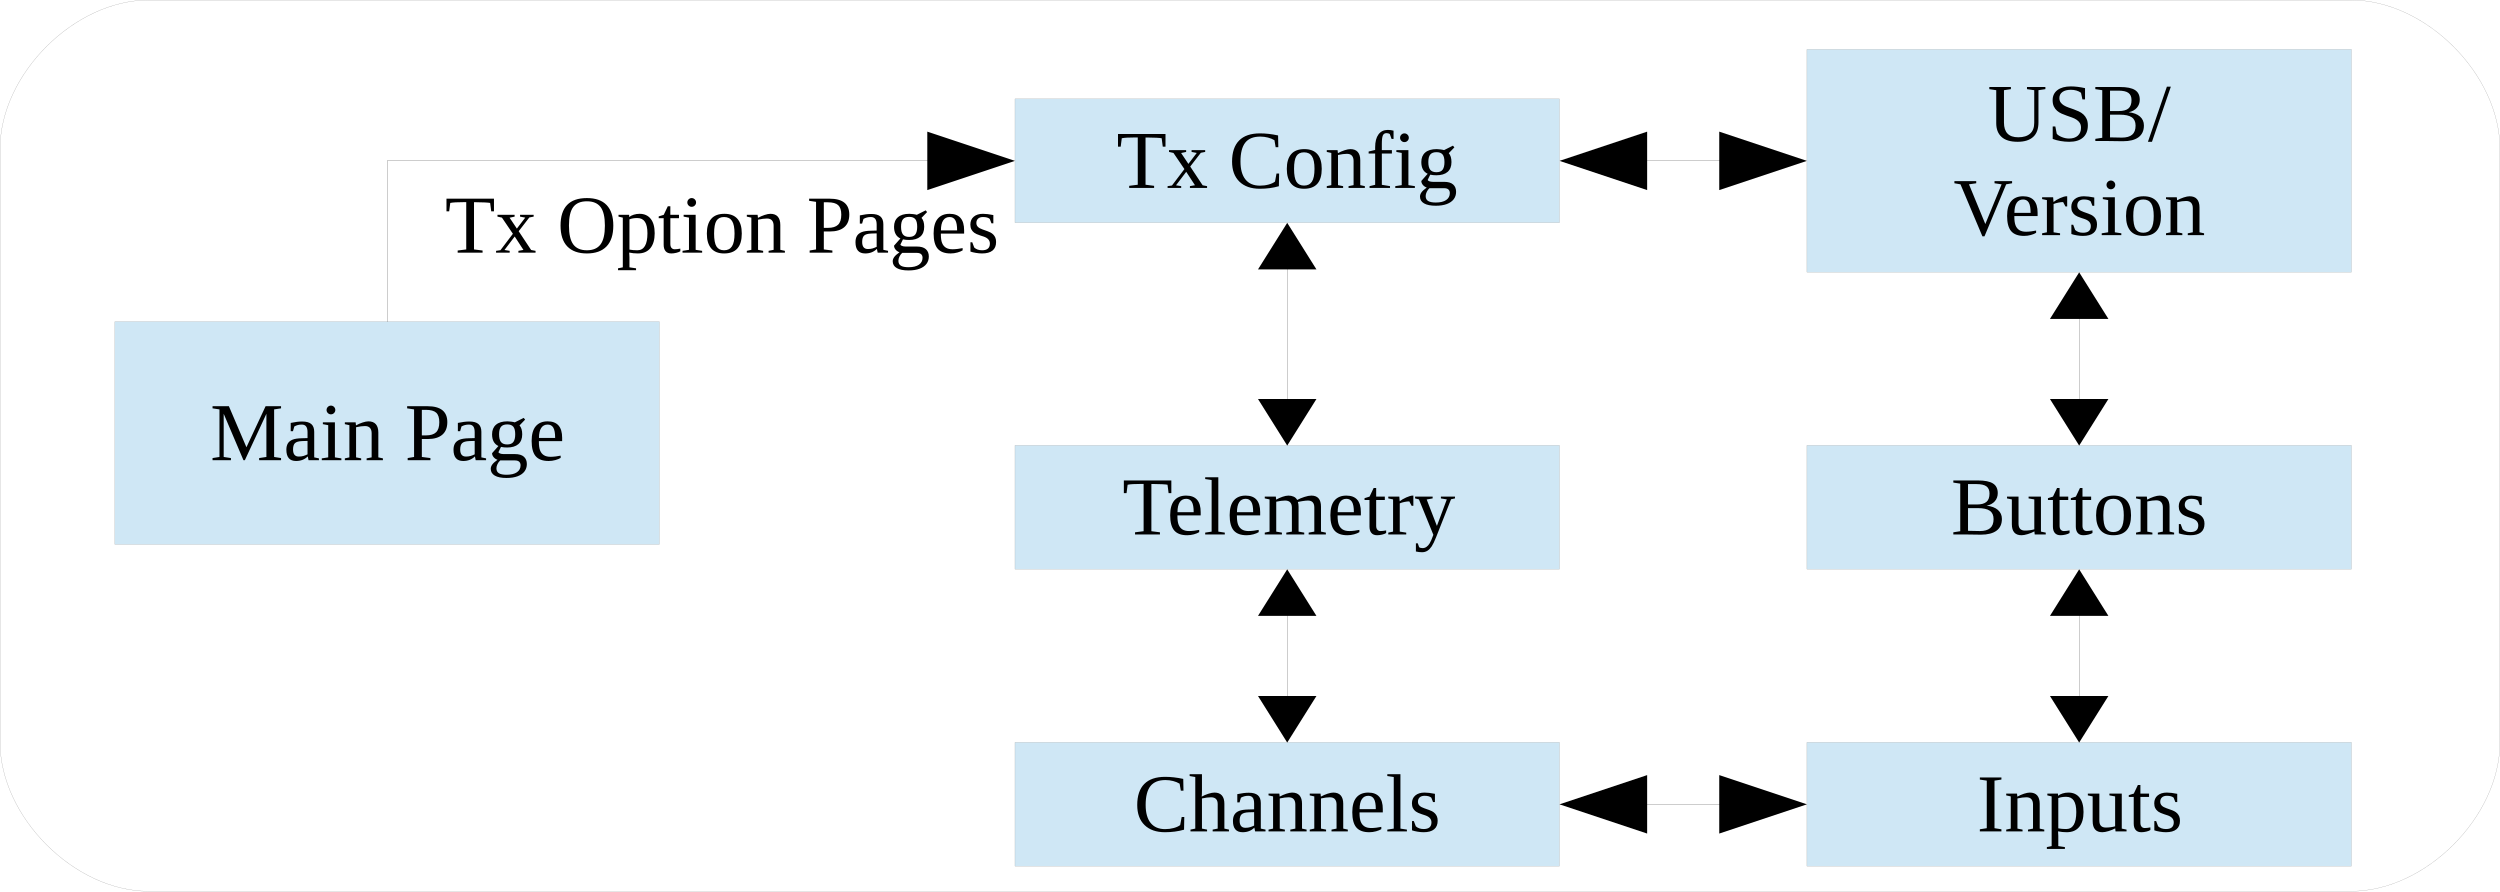
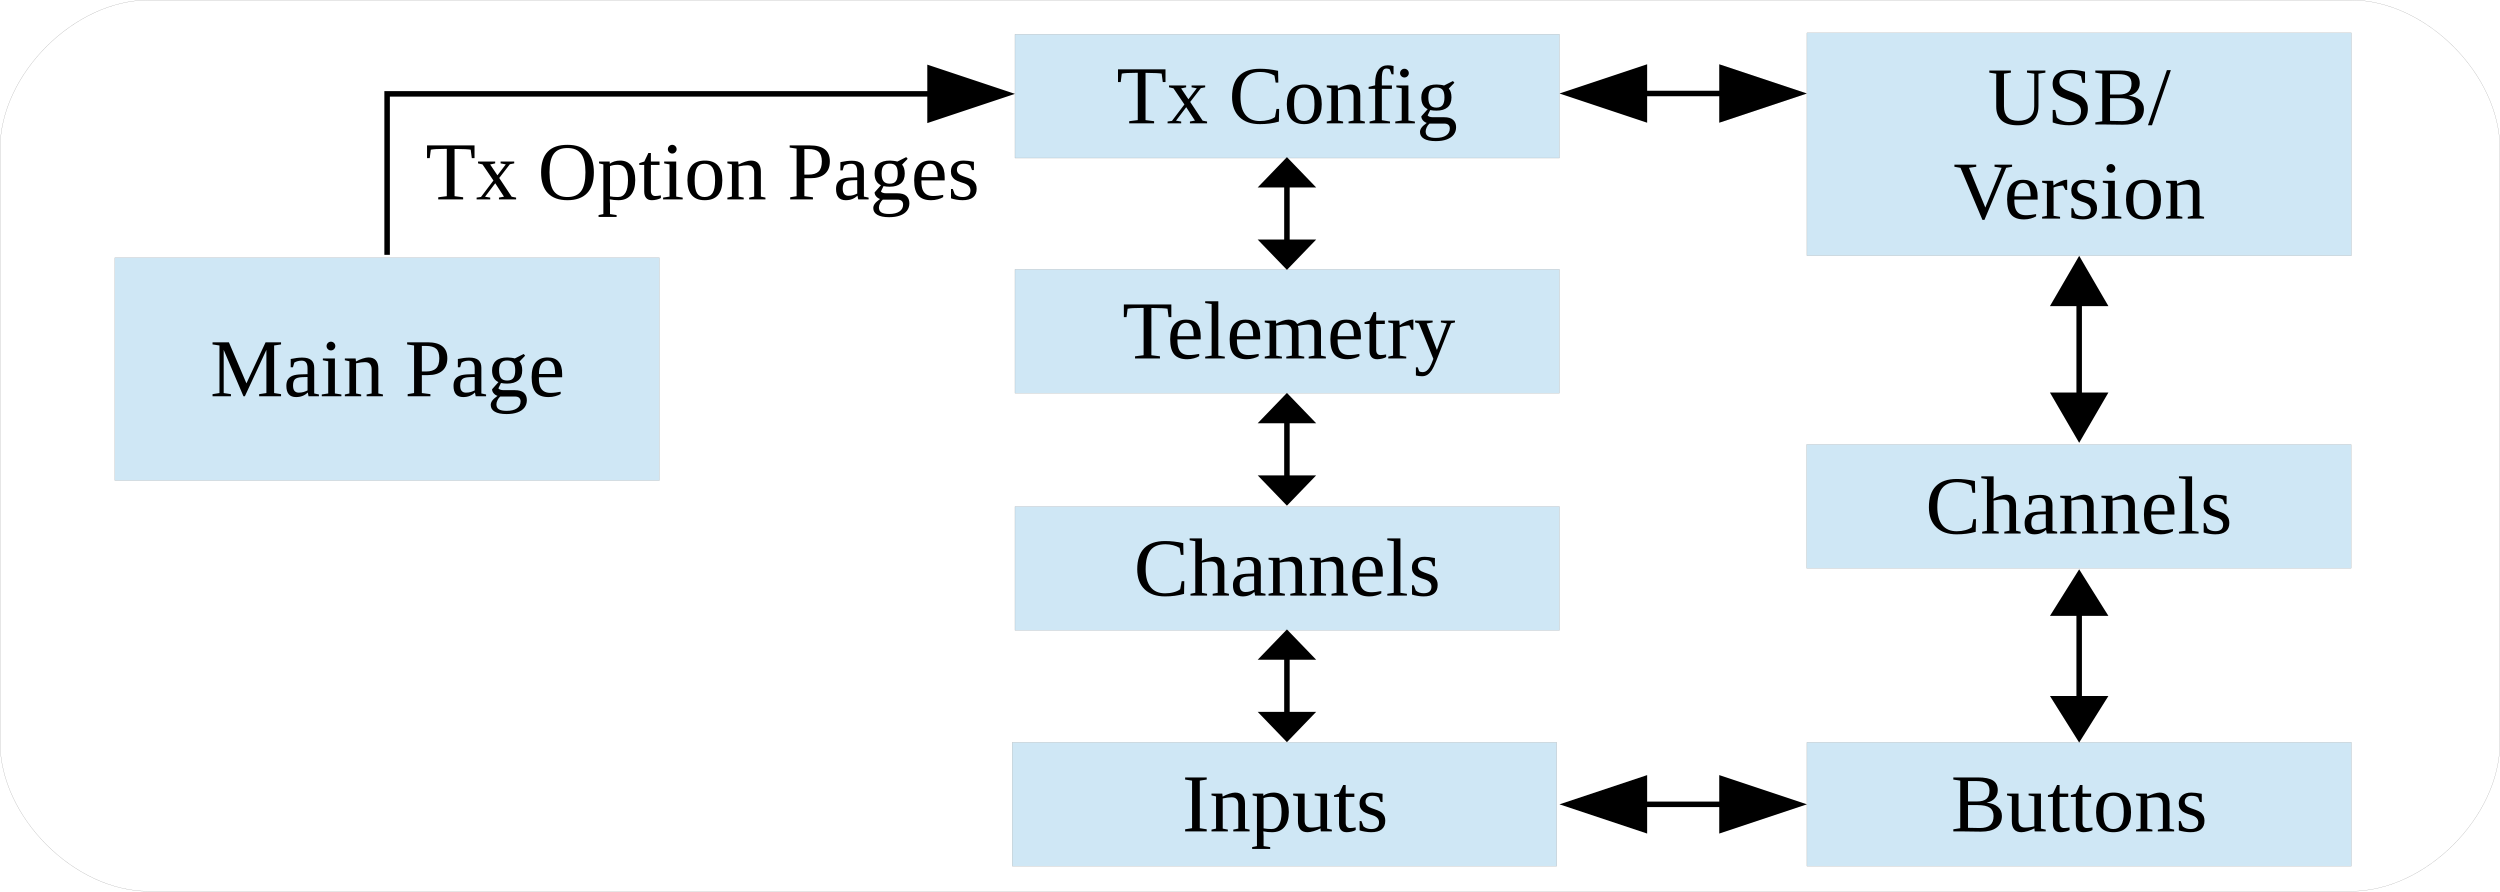
<svg xmlns="http://www.w3.org/2000/svg" id="svg8303" version="1.1" width="454.571" height="162.071">
  <defs id="defs8307" />
-   <g transform="matrix(0.03543307,0,0,0.03543307,-80.37992,-422.4153)" id="g3817" class="com.sun.star.drawing.CustomShape">
+   <g transform="matrix(0.03543307,0,0,0.03543307,-80.37992,-434.0367)" id="g3817" class="com.sun.star.drawing.CustomShape">
    <g id="id12">
      <path style="fill:#cfe7f5;stroke:none" id="path3820" d="m 4255,14715 -1397,0 0,-1143 2794,0 0,1143 -1397,0 z" />
      <path style="fill:none;stroke:#808080" id="path3822" d="m 4255,14715 -1397,0 0,-1143 2794,0 0,1143 -1397,0 z" />
      <text id="text3824" class="TextShape">
        <tspan style="font-size:423px;font-weight:400;font-family:'Times New Roman, serif'" id="tspan3826" font-weight="400" font-size="423px" class="TextParagraph">
          <tspan id="tspan3828" y="14283" x="3347" class="TextPosition">
            <tspan style="fill:#000000;stroke:none" id="tspan3830">Main Page</tspan>
          </tspan>
        </tspan>
      </text>
    </g>
  </g>
-   <g transform="matrix(0.03543307,0,0,0.03543307,-80.37992,-422.4153)" id="g3832" class="com.sun.star.drawing.CustomShape">
+   <g transform="matrix(0.03543307,0,0,0.03543307,-80.37992,-465.2903)" id="g3832" class="com.sun.star.drawing.CustomShape">
    <g id="id13">
      <path style="fill:#cfe7f5;stroke:none" id="path3835" d="m 8874,16366 -1397,0 0,-635 2794,0 0,635 -1397,0 z" />
      <path style="fill:none;stroke:#808080" id="path3837" d="m 8874,16366 -1397,0 0,-635 2794,0 0,635 -1397,0 z" />
      <text id="text3839" class="TextShape">
        <tspan style="font-size:423px;font-weight:400;font-family:'Times New Roman, serif'" id="tspan3841" font-weight="400" font-size="423px" class="TextParagraph">
          <tspan id="tspan3843" y="16188" x="8087" class="TextPosition">
            <tspan style="fill:#000000;stroke:none" id="tspan3845">Channels</tspan>
          </tspan>
        </tspan>
      </text>
    </g>
  </g>
-   <g transform="matrix(0.03543307,0,0,0.03543307,-80.37992,-422.4153)" id="g3847" class="com.sun.star.drawing.CustomShape">
+   <g transform="matrix(0.03543307,0,0,0.03543307,-224.8799,-422.4153)" id="g3847" class="com.sun.star.drawing.CustomShape">
    <g id="id14">
      <path style="fill:#cfe7f5;stroke:none" id="path3850" d="m 12938,16366 -1397,0 0,-635 2794,0 0,635 -1397,0 z" />
      <path style="fill:none;stroke:#808080" id="path3852" d="m 12938,16366 -1397,0 0,-635 2794,0 0,635 -1397,0 z" />
      <text id="text3854" class="TextShape">
        <tspan style="font-size:423px;font-weight:400;font-family:'Times New Roman, serif'" id="tspan3856" font-weight="400" font-size="423px" class="TextParagraph">
          <tspan id="tspan3858" y="16188" x="12413" class="TextPosition">
            <tspan style="fill:#000000;stroke:none" id="tspan3860">Inputs</tspan>
          </tspan>
        </tspan>
      </text>
    </g>
  </g>
-   <g transform="matrix(0.03543307,0,0,0.03543307,-80.37992,-422.4153)" id="g3862" class="com.sun.star.drawing.CustomShape">
+   <g transform="matrix(0.03543307,0,0,0.03543307,-80.37992,-368.4153)" id="g3862" class="com.sun.star.drawing.CustomShape">
    <g id="id15">
      <path style="fill:#cfe7f5;stroke:none" id="path3865" d="m 12938,14842 -1397,0 0,-635 2794,0 0,635 -1397,0 z" />
      <path style="fill:none;stroke:#808080" id="path3867" d="m 12938,14842 -1397,0 0,-635 2794,0 0,635 -1397,0 z" />
      <text id="text3869" class="TextShape">
        <tspan style="font-size:423px;font-weight:400;font-family:'Times New Roman, serif'" id="tspan3871" font-weight="400" font-size="423px" class="TextParagraph">
          <tspan id="tspan3873" y="14664" x="12280" class="TextPosition">
            <tspan style="fill:#000000;stroke:none" id="tspan3875">Buttons</tspan>
          </tspan>
        </tspan>
      </text>
    </g>
  </g>
-   <g transform="matrix(0.03543307,0,0,0.03543307,-80.37992,-422.4153)" id="g3877" class="com.sun.star.drawing.ConnectorShape">
-     <g id="id16">
-       <path style="fill:none;stroke:#000000" id="path3880" d="m 10701,16049 410,0" />
-       <path style="fill:#000000;stroke:none" id="path3882" d="m 10271,16049 450,150 0,-300 -450,150 z" />
-       <path style="fill:#000000;stroke:none" id="path3884" d="m 11541,16049 -450,-150 0,300 450,-150 z" />
-     </g>
+   <g id="g3975">
+     <path d="m 298.789,146.25 14.528,0" id="path3880" style="fill:none;stroke:#000000;stroke-width:1;stroke-miterlimit:4;stroke-dasharray:none" />
+     <path d="m 283.553,146.25 15.945,5.315 0,-10.63 -15.945,5.315 z" id="path3882" style="fill:#000000;stroke:none" />
+     <path d="m 328.553,146.25 -15.945,-5.315 0,10.63 15.945,-5.315 z" id="path3884" style="fill:#000000;stroke:none" />
  </g>
-   <g transform="matrix(0.03543307,0,0,0.03543307,-80.37992,-422.4153)" id="g3886" class="com.sun.star.drawing.ConnectorShape">
-     <g id="id17">
-       <path style="fill:none;stroke:#000000" id="path3889" d="m 4255,13573 0,-826 2792,0" />
-       <path style="fill:#000000;stroke:none" id="path3891" d="m 7477,12747 -450,-150 0,300 450,-150 z" />
-     </g>
+   <g id="g3985">
+     <path d="m 70.388,46.336 0,-29.268 98.929,0" id="path3889" style="fill:none;stroke:#000000;stroke-width:1;stroke-miterlimit:4;stroke-dasharray:none" />
+     <path d="m 184.553,17.068 -15.945,-5.315 0,10.63 15.945,-5.315 z" id="path3891" style="fill:#000000;stroke:none" />
  </g>
-   <g transform="matrix(0.03543307,0,0,0.03543307,-80.37992,-422.4153)" id="g3893" class="com.sun.star.drawing.TextShape">
+   <g transform="matrix(0.03543307,0,0,0.03543307,-83.91545,-432.0973)" id="g3893" class="com.sun.star.drawing.TextShape">
    <g id="id18">
      <text id="text3896" class="TextShape">
        <tspan style="font-size:423px;font-weight:400;font-family:'Times New Roman, serif'" id="tspan3898" font-weight="400" font-size="423px" class="TextParagraph">
          <tspan id="tspan3900" y="13218" x="4552" class="TextPosition">
            <tspan style="fill:#000000;stroke:none" id="tspan3902">Tx Option Pages</tspan>
          </tspan>
        </tspan>
      </text>
    </g>
  </g>
-   <g transform="matrix(0.03543307,0,0,0.03543307,-80.37992,-422.4153)" id="g3904" class="com.sun.star.drawing.ConnectorShape">
-     <g id="id19">
-       <path style="fill:none;stroke:#000000" id="path3907" d="m 11111,12747 -410,0" />
-       <path style="fill:#000000;stroke:none" id="path3909" d="m 11541,12747 -450,-150 0,300 450,-150 z" />
-       <path style="fill:#000000;stroke:none" id="path3911" d="m 10271,12747 450,150 0,-300 -450,150 z" />
-     </g>
+   <g id="g3939">
+     <path d="m 313.317,17 -14.528,0" id="path3907" style="fill:none;stroke:#000000;stroke-width:1;stroke-miterlimit:4;stroke-dasharray:none" />
+     <path d="m 328.553,17 -15.945,-5.315 0,10.63 15.945,-5.315 z" id="path3909" style="fill:#000000;stroke:none" />
+     <path d="m 283.553,17 15.945,5.315 0,-10.63 -15.945,5.315 z" id="path3911" style="fill:#000000;stroke:none" />
  </g>
  <g transform="matrix(0.03543307,0,0,0.03543307,-80.37992,-422.4153)" id="g3922" class="com.sun.star.drawing.CustomShape">
    <g id="id21">
      <path style="fill:none;stroke:#808080" id="path3925" d="m 3031,11922 c -381,0 -762,381 -762,762 l 0,3048 c 0,381 381,763 762,763 l 11303,0 c 381,0 763,-382 763,-763 l 0,-3048 c 0,-381 -382,-762 -763,-762 l -11303,0 z" />
      <path style="fill:none;stroke:#808080" id="path3927" d="m 2269,11922 0,0 z" />
      <path style="fill:none;stroke:#808080" id="path3929" d="m 15097,16495 0,0 z" />
    </g>
  </g>
-   <g transform="matrix(0.03543307,0,0,0.03543307,-80.37992,-422.4153)" id="g4025" class="com.sun.star.drawing.CustomShape">
+   <g transform="matrix(0.03543307,0,0,0.03543307,-80.37992,-434.1653)" id="g4025" class="com.sun.star.drawing.CustomShape">
    <g id="id30">
      <path style="fill:#cfe7f5;stroke:none" id="path4028" d="m 8874,13064 -1397,0 0,-635 2794,0 0,635 -1397,0 z" />
      <path style="fill:none;stroke:#808080" id="path4030" d="m 8874,13064 -1397,0 0,-635 2794,0 0,635 -1397,0 z" />
      <text id="text4032" class="TextShape">
        <tspan style="font-size:423px;font-weight:400;font-family:'Times New Roman, serif'" id="tspan4034" font-weight="400" font-size="423px" class="TextParagraph">
          <tspan id="tspan4036" y="12886" x="7998" class="TextPosition">
            <tspan style="fill:#000000;stroke:none" id="tspan4038">Tx Config</tspan>
          </tspan>
        </tspan>
      </text>
    </g>
  </g>
-   <g transform="matrix(0.03543307,0,0,0.03543307,-80.37992,-422.4153)" id="g4055" class="com.sun.star.drawing.CustomShape">
+   <g transform="matrix(0.03543307,0,0,0.03543307,-80.37992,-454.4153)" id="g4055" class="com.sun.star.drawing.CustomShape">
    <g id="id32">
      <path style="fill:#cfe7f5;stroke:none" id="path4058" d="m 8874,14842 -1397,0 0,-635 2794,0 0,635 -1397,0 z" />
      <path style="fill:none;stroke:#808080" id="path4060" d="m 8874,14842 -1397,0 0,-635 2794,0 0,635 -1397,0 z" />
      <text id="text4062" class="TextShape">
        <tspan style="font-size:423px;font-weight:400;font-family:'Times New Roman, serif'" id="tspan4064" font-weight="400" font-size="423px" class="TextParagraph">
          <tspan id="tspan4066" y="14664" x="8028" class="TextPosition">
            <tspan style="fill:#000000;stroke:none" id="tspan4068">Telemetry</tspan>
          </tspan>
        </tspan>
      </text>
    </g>
  </g>
-   <g transform="matrix(0.03543307,0,0,0.03543307,-80.37992,-422.4153)" id="g4070" class="com.sun.star.drawing.ConnectorShape">
-     <g id="id33">
-       <path style="fill:none;stroke:#000000" id="path4073" d="m 8874,13284 0,705" />
-       <path style="fill:#000000;stroke:none" id="path4075" d="m 8874,13065 -150,239 300,0 -150,-239 z" />
-       <path style="fill:#000000;stroke:none" id="path4077" d="m 8874,14208 150,-239 -300,0 150,239 z" />
-     </g>
-   </g>
-   <g transform="matrix(0.03543307,0,0,0.03543307,-80.37992,-422.4153)" id="g4079" class="com.sun.star.drawing.ConnectorShape">
-     <g id="id34">
-       <path style="fill:none;stroke:#000000" id="path4082" d="m 8874,15062 0,451" />
-       <path style="fill:#000000;stroke:none" id="path4084" d="m 8874,14843 -150,239 300,0 -150,-239 z" />
-       <path style="fill:#000000;stroke:none" id="path4086" d="m 8874,15732 150,-239 -300,0 150,239 z" />
-     </g>
-   </g>
-   <g transform="matrix(0.03543307,0,0,0.03543307,-80.37992,-422.4153)" id="g4088" class="com.sun.star.drawing.CustomShape">
+   <g transform="matrix(0.03543307,0,0,0.03543307,-80.37992,-425.4153)" id="g4088" class="com.sun.star.drawing.CustomShape">
    <g id="id35">
      <path style="fill:#cfe7f5;stroke:none" id="path4091" d="m 12938,13318 -1397,0 0,-1143 2794,0 0,1143 -1397,0 z" />
      <path style="fill:none;stroke:#808080" id="path4093" d="m 12938,13318 -1397,0 0,-1143 2794,0 0,1143 -1397,0 z" />
      <text id="text4095" class="TextShape">
        <tspan style="font-size:423px;font-weight:400;font-family:'Times New Roman, serif'" id="tspan4097" font-weight="400" font-size="423px" class="TextParagraph">
          <tspan id="tspan4099" y="12645" x="12468" class="TextPosition">
            <tspan style="fill:#000000;stroke:none" id="tspan4101">USB/</tspan>
          </tspan>
        </tspan>
        <tspan style="font-size:423px;font-weight:400;font-family:'Times New Roman, serif'" id="tspan4103" font-weight="400" font-size="423px" class="TextParagraph">
          <tspan id="tspan4105" y="13128" x="12293" class="TextPosition">
            <tspan style="fill:#000000;stroke:none" id="tspan4107">Version</tspan>
          </tspan>
        </tspan>
      </text>
    </g>
  </g>
-   <g transform="matrix(0.03543307,0,0,0.03543307,-80.37992,-422.4153)" id="g4109" class="com.sun.star.drawing.ConnectorShape">
-     <g id="id36">
-       <path style="fill:none;stroke:#000000" id="path4112" d="m 12938,15062 0,451" />
-       <path style="fill:#000000;stroke:none" id="path4114" d="m 12938,14843 -150,239 300,0 -150,-239 z" />
-       <path style="fill:#000000;stroke:none" id="path4116" d="m 12938,15732 150,-239 -300,0 150,239 z" />
+   <g id="g3963">
+     <path d="m 378.053,111.278 0,15.98" id="path4112" style="fill:none;stroke:#000000;stroke-width:1;stroke-miterlimit:4;stroke-dasharray:none" />
+     <path d="m 378.053,103.518 -5.315,8.469 10.63,0 -5.315,-8.469 z" id="path4114" style="fill:#000000;stroke:none" />
+     <path d="m 378.053,135.018 5.315,-8.469 -10.63,0 5.315,8.469 z" id="path4116" style="fill:#000000;stroke:none" />
+   </g>
+   <g id="g3951">
+     <path d="m 378.053,54.893 0,17.249" id="path4121" style="fill:none;stroke:#000000;stroke-width:1;stroke-miterlimit:4;stroke-dasharray:none" />
+     <path d="m 378.053,46.518 -5.315,9.141 10.63,0 -5.315,-9.141 z" id="path4123" style="fill:#000000;stroke:none" />
+     <path d="m 378.053,80.518 5.315,-9.141 -10.63,0 5.315,9.141 z" id="path4125" style="fill:#000000;stroke:none" />
+   </g>
+   <g transform="matrix(0.03543307,0,0,0.03543307,63.56694,-476.5768)" id="g3832-6" class="com.sun.star.drawing.CustomShape">
+     <g id="id13-3">
+       <path style="fill:#cfe7f5;stroke:none" id="path3835-8" d="m 8874,16366 -1397,0 0,-635 2794,0 0,635 -1397,0 z" />
+       <path style="fill:none;stroke:#808080" id="path3837-3" d="m 8874,16366 -1397,0 0,-635 2794,0 0,635 -1397,0 z" />
+       <text id="text3839-7" class="TextShape">
+         <tspan style="font-size:423px;font-weight:400;font-family:'Times New Roman, serif'" id="tspan3841-6" font-weight="400" font-size="423px" class="TextParagraph">
+           <tspan id="tspan3843-4" y="16188" x="8087" class="TextPosition">
+             <tspan style="fill:#000000;stroke:none" id="tspan3845-3">Channels</tspan>
+           </tspan>
+         </tspan>
+       </text>
    </g>
  </g>
-   <g transform="matrix(0.03543307,0,0,0.03543307,-80.37992,-422.4153)" id="g4118" class="com.sun.star.drawing.ConnectorShape">
-     <g id="id37">
-       <path style="fill:none;stroke:#000000" id="path4121" d="m 12938,13538 0,451" />
-       <path style="fill:#000000;stroke:none" id="path4123" d="m 12938,13319 -150,239 300,0 -150,-239 z" />
-       <path style="fill:#000000;stroke:none" id="path4125" d="m 12938,14208 150,-239 -300,0 150,239 z" />
-     </g>
+   <g id="g3873" transform="translate(0,0.25)">
+     <path d="m 234,33.371 0,10.4" id="path4082-9" style="fill:none;stroke:#000000;stroke-width:1;stroke-miterlimit:4;stroke-dasharray:none" />
+     <path d="m 234,28.321 -5.315,5.511 10.63,0 L 234,28.321 z" id="path4084-3" style="fill:#000000;stroke:none" />
+     <path d="m 234,48.821 5.315,-5.511 -10.63,0 L 234,48.821 z" id="path4086-94" style="fill:#000000;stroke:none" />
+   </g>
+   <g transform="translate(2.0158289e-7,43.125)" id="g3873-7">
+     <path d="m 234,33.371 0,10.4" id="path4082-9-9" style="fill:none;stroke:#000000;stroke-width:1;stroke-miterlimit:4;stroke-dasharray:none" />
+     <path d="m 234,28.321 -5.315,5.511 10.63,0 L 234,28.321 z" id="path4084-3-5" style="fill:#000000;stroke:none" />
+     <path d="m 234,48.821 5.315,-5.511 -10.63,0 L 234,48.821 z" id="path4086-94-8" style="fill:#000000;stroke:none" />
+   </g>
+   <g transform="translate(1.9894473e-7,86.125)" id="g3873-7-9">
+     <path d="m 234,33.371 0,10.4" id="path4082-9-9-6" style="fill:none;stroke:#000000;stroke-width:1;stroke-miterlimit:4;stroke-dasharray:none" />
+     <path d="m 234,28.321 -5.315,5.511 10.63,0 L 234,28.321 z" id="path4084-3-5-9" style="fill:#000000;stroke:none" />
+     <path d="m 234,48.821 5.315,-5.511 -10.63,0 L 234,48.821 z" id="path4086-94-8-8" style="fill:#000000;stroke:none" />
  </g>
</svg>
